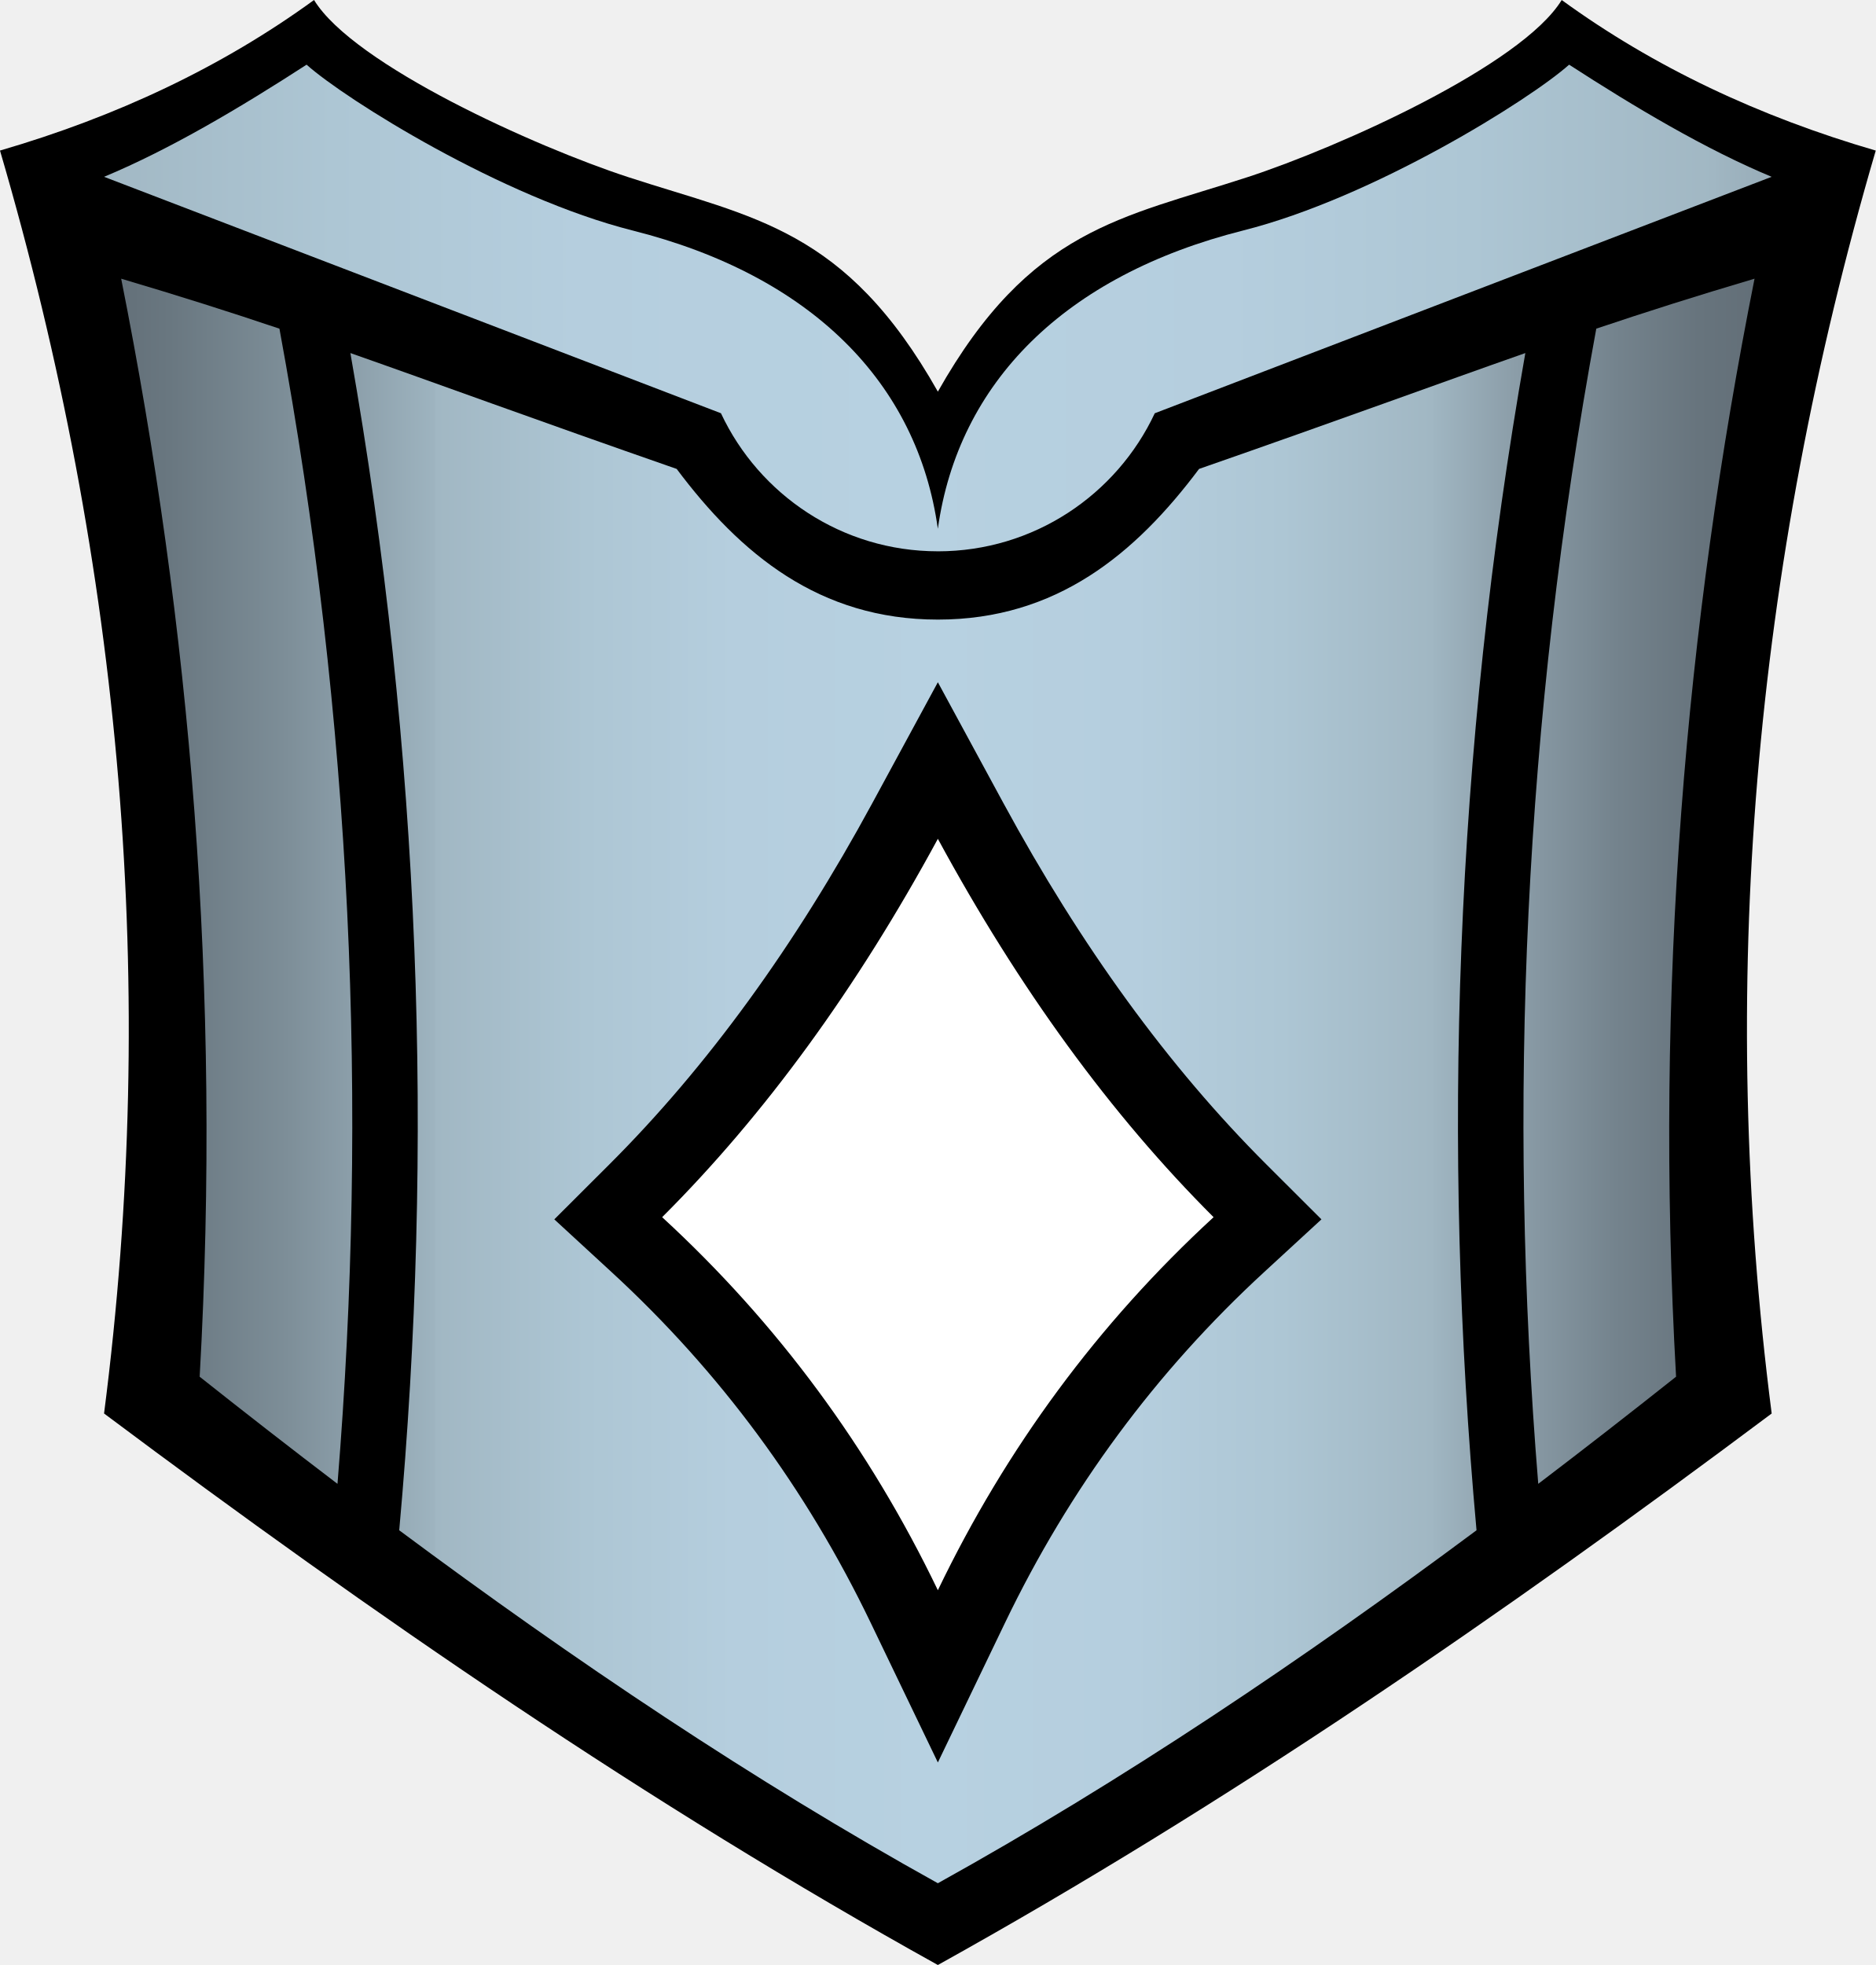
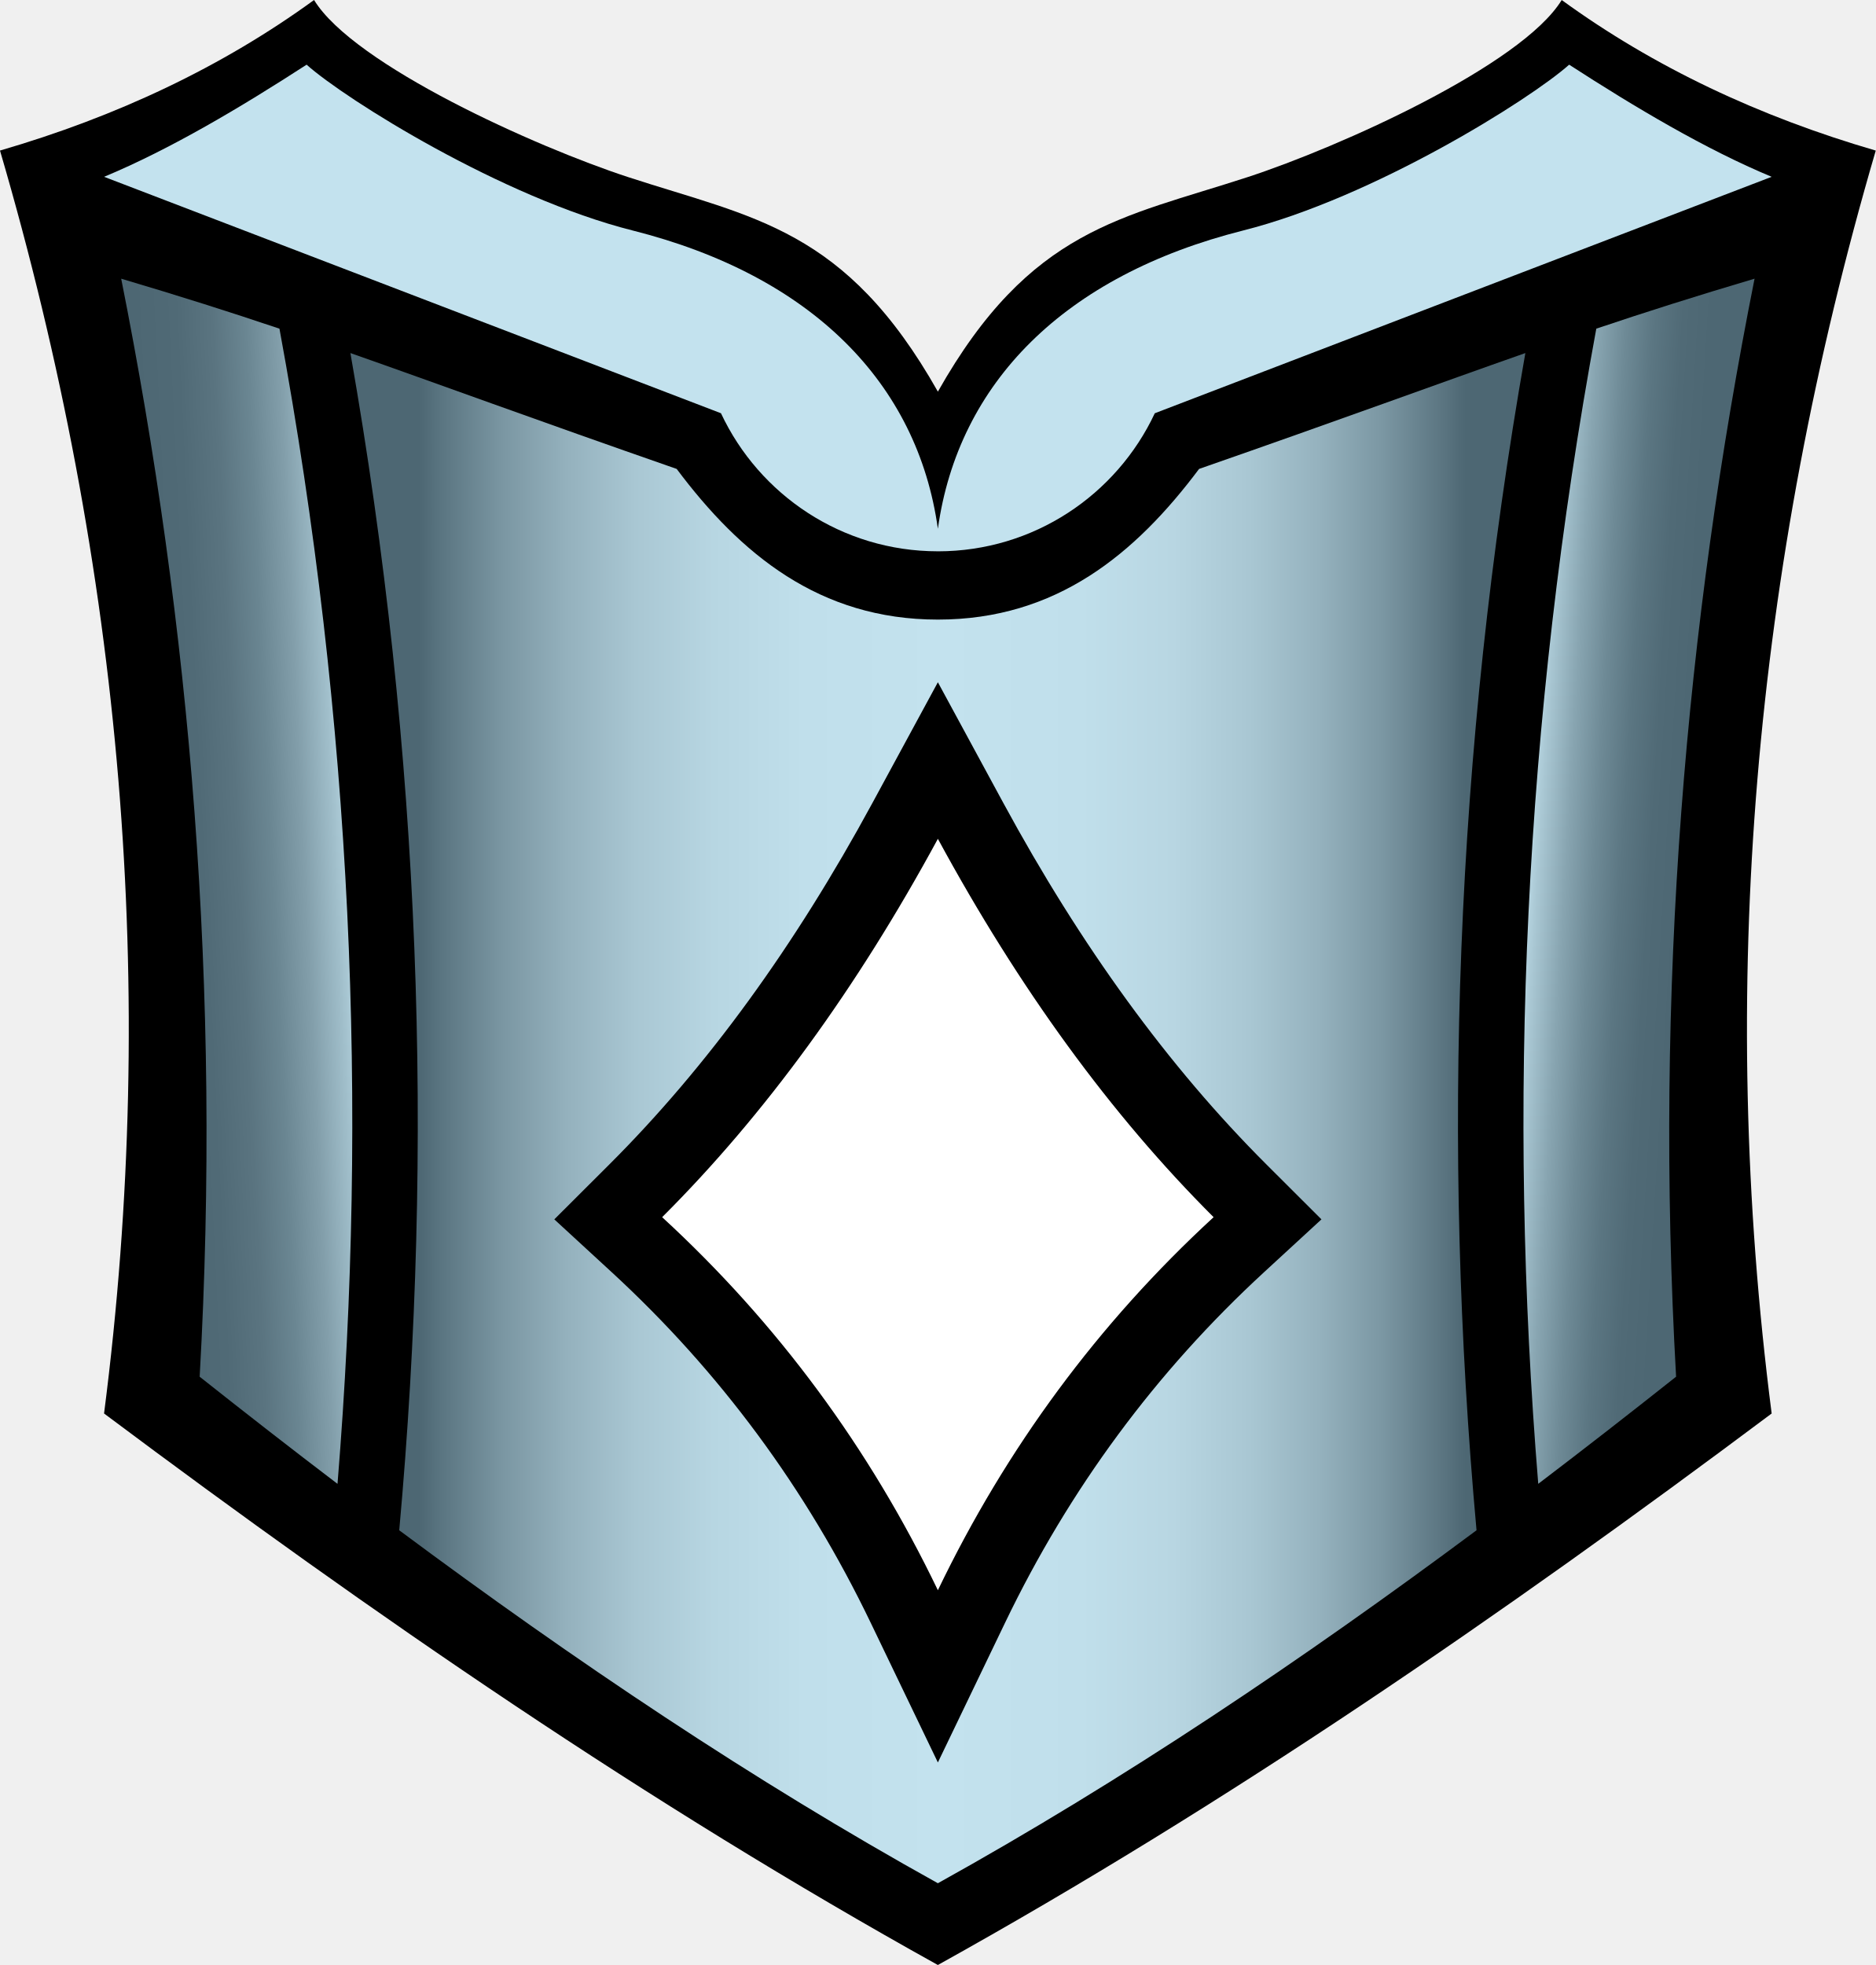
- <svg xmlns="http://www.w3.org/2000/svg" xmlns:xlink="http://www.w3.org/1999/xlink" id="Layer_2" data-name="Layer 2" viewBox="0 0 1031.05 1080.01" version="1.1" width="1031.05" height="1080.01">
-   <defs id="defs17">
-     <style id="style1">
-       .cls-1, .cls-2, .cls-3, .cls-4 {
-         fill-rule: evenodd;
-         stroke-width: 0px;
-       }
- 
-       .cls-2 {
-         fill: url(#linear-gradient);
-       }
- 
-       .cls-3 {
-         fill: #fff;
-       }
- 
-       .cls-4 {
-         fill: url(#linear-gradient-2);
-       }
-     </style>
-     <linearGradient id="linear-gradient" x1="-439.26" y1="1079.93" x2="-438.26" y2="1079.93" gradientTransform="matrix(916.64,0,0,-1035.08,402699.09,1118399.2)" gradientUnits="userSpaceOnUse">
-       <stop offset="0" stop-color="#626e77" id="stop1" />
-       <stop offset=".04" stop-color="#697780" id="stop2" />
-       <stop offset=".11" stop-color="#7d8e98" id="stop3" />
-       <stop offset=".2" stop-color="#9eb4c0" id="stop4" />
-       <stop offset=".2" stop-color="#a0b6c2" id="stop5" />
-       <stop offset=".2" stop-color="#a1b7c3" id="stop6" />
-       <stop offset=".29" stop-color="#adc6d4" id="stop7" />
-       <stop offset=".38" stop-color="#b5cede" id="stop8" />
-       <stop offset=".5" stop-color="#b7d1e1" id="stop9" />
-       <stop offset=".62" stop-color="#b5cede" id="stop10" />
-       <stop offset=".71" stop-color="#adc6d4" id="stop11" />
-       <stop offset=".8" stop-color="#a1b7c3" id="stop12" />
-       <stop offset=".8" stop-color="#a0b6c2" id="stop13" />
-       <stop offset=".85" stop-color="#8b9da8" id="stop14" />
-       <stop offset=".91" stop-color="#74838d" id="stop15" />
-       <stop offset=".96" stop-color="#67747d" id="stop16" />
-       <stop offset="1" stop-color="#626e77" id="stop17" />
+ <svg xmlns="http://www.w3.org/2000/svg" id="Layer_2" width="1031.06" height="1080.01" viewBox="0 0 1031.06 1080.01">
+   <defs>
+     <style>.cls-1{fill:url(#linear-gradient-2);}.cls-2{fill:#fff;}.cls-2,.cls-3,.cls-4,.cls-5,.cls-6{fill-rule:evenodd;}.cls-3{fill:url(#linear-gradient-3);}.cls-4{fill:#c3e2ee;}.cls-6{fill:url(#linear-gradient);}</style>
+     <linearGradient id="linear-gradient" x1="192.61" y1="614.56" x2="838.45" y2="614.56" gradientUnits="userSpaceOnUse">
+       <stop offset=".059" stop-color="#4d6773" />
+       <stop offset=".077" stop-color="#5a7581" />
+       <stop offset=".129" stop-color="#7a96a2" />
+       <stop offset=".184" stop-color="#94b1bd" />
+       <stop offset=".243" stop-color="#a9c7d3" />
+       <stop offset=".309" stop-color="#b7d6e2" />
+       <stop offset=".386" stop-color="#c0dfeb" />
+       <stop offset=".502" stop-color="#c3e2ee" />
+       <stop offset=".622" stop-color="#c0dfeb" />
+       <stop offset=".7" stop-color="#b8d6e2" />
+       <stop offset=".765" stop-color="#a9c7d3" />
+       <stop offset=".824" stop-color="#95b2be" />
+       <stop offset=".878" stop-color="#7b97a3" />
+       <stop offset=".928" stop-color="#5c7682" />
+       <stop offset=".949" stop-color="#4d6773" />
    </linearGradient>
-     <linearGradient id="linear-gradient-2" y1="1080.21" y2="1080.21" gradientTransform="matrix(1482.79,0,0,-1482.79,651084.55,1601896)" xlink:href="#linear-gradient" />
-     <linearGradient xlink:href="#linear-gradient" id="linearGradient21" gradientUnits="userSpaceOnUse" gradientTransform="matrix(916.64,0,0,-1035.08,402699.09,1118399.2)" x1="-439.26" y1="1079.93" x2="-438.26" y2="1079.93" />
+     <linearGradient id="linear-gradient-2" x1="77.39" y1="486.759" x2="211.329" y2="480.2" gradientUnits="userSpaceOnUse">
+       <stop offset=".085" stop-color="#4d6773" />
+       <stop offset=".259" stop-color="#506a76" />
+       <stop offset=".406" stop-color="#5a7480" />
+       <stop offset=".542" stop-color="#6a8692" />
+       <stop offset=".673" stop-color="#829eaa" />
+       <stop offset=".798" stop-color="#a0beca" />
+       <stop offset=".912" stop-color="#c3e2ee" />
+     </linearGradient>
+     <linearGradient id="linear-gradient-3" x1="835.861" y1="480.23" x2="965.319" y2="487.974" gradientUnits="userSpaceOnUse">
+       <stop offset="0" stop-color="#c3e2ee" />
+       <stop offset=".072" stop-color="#aac8d4" />
+       <stop offset=".188" stop-color="#88a5b1" />
+       <stop offset=".306" stop-color="#6e8a96" />
+       <stop offset=".425" stop-color="#5b7682" />
+       <stop offset=".546" stop-color="#506a76" />
+       <stop offset=".67" stop-color="#4d6773" />
+     </linearGradient>
  </defs>
-   <g id="Layer_1-2" data-name="Layer 1">
-     <path class="cls-1" d="M 515.52,215.26 C 566.35,125.32 616.74,119.9 685.81,97.34 736.47,80.79 836.54,35.79 858.43,0.01 c 50.76,36.91 108.58,64.1 172.62,82.75 -67.26,229.76 -87.2,461.12 -57.2,694.13 C 825.57,887.82 674.19,991.92 515.52,1080.01 356.87,991.92 205.49,887.82 57.2,776.89 87.19,543.88 67.26,312.52 0,82.75 64.03,64.1 121.86,36.91 172.62,0 c 21.89,35.78 121.96,80.78 172.62,97.33 69.06,22.56 119.46,27.98 170.28,117.92 v 0 z" id="path17" />
-     <path class="cls-2" d="M 515.52,1035.07 C 413.89,978.65 315.67,912.65 219.44,841.08 238.58,629.84 231.38,414.44 192.6,194.05 c 47.9,16.81 100.18,36.1 179.35,63.68 34.92,46.62 78.32,82.81 143.57,82.81 65.25,0 108.66,-36.19 143.58,-82.81 79.18,-27.59 131.44,-46.87 179.34,-63.68 -38.78,220.39 -45.98,435.79 -26.83,647.03 -96.23,71.57 -194.45,137.57 -296.09,193.99 z M 185.51,815.56 c -25.37,-19.3 -50.62,-38.95 -75.76,-58.88 12,-213.16 -5.22,-413.04 -43.14,-603.5 32.41,9.6 60,18.38 86.99,27.47 39.89,216.25 48.82,427.63 31.91,634.92 z m 660.03,0 c -16.92,-207.29 -7.98,-418.67 31.9,-634.92 26.99,-9.08 54.59,-17.87 86.99,-27.47 -37.92,190.46 -55.13,390.35 -43.13,603.5 -25.14,19.93 -50.39,39.59 -75.76,58.88 v 0 z" id="path18" style="fill:url(#linearGradient21)" />
-     <path class="cls-4" d="M 515.5,303.01 C 462.78,303 417.28,271.93 396.29,227.13 L 57.2,97.18 C 93.45,82.1 132.27,59.01 168.52,35.55 c 21.48,19.14 107.52,73.07 179.22,91.14 98.3,24.79 156.58,83.72 167.77,163.94 11.21,-80.22 69.48,-139.15 167.78,-163.94 71.7,-18.07 157.74,-72 179.22,-91.14 36.25,23.46 75.07,46.55 111.32,61.63 L 634.75,227.14 c -20.99,44.8 -66.5,75.86 -119.21,75.88 h -0.06 v 0 z" id="path19" style="fill:url(#linear-gradient-2)" />
-     <path class="cls-1" d="m 551.59,441.48 c 42.53,78.41 90.58,144.68 144.47,198.47 l 30.3,30.24 -31.5,28.99 c -59.6,54.86 -107,119.12 -142.37,192.64 l -36.97,76.87 -36.97,-76.87 C 443.19,818.31 395.8,754.05 336.18,699.18 l -31.49,-28.99 30.29,-30.24 C 388.87,586.17 436.93,519.89 479.46,441.48 l 36.06,-66.5 z" id="path20" />
-     <path class="cls-3" d="M 515.52,461.04 C 560.1,543.23 610.6,612.61 667.08,668.99 603.62,727.39 553.16,795.78 515.52,874.03 477.89,795.78 427.42,727.39 363.97,668.99 420.45,612.61 470.95,543.23 515.52,461.04 Z" id="path21" />
+   <g id="Layer_2-2">
+     <g id="Layer_1-2">
+       <g id="Mythic1">
+         <path id="path16" class="cls-5" d="M515.53,215.26c50.83-89.94,101.22-95.36,170.28-117.92C736.47,80.79,836.54,35.79,858.43.01c50.76,36.91,108.59,64.1,172.63,82.75-67.26,229.76-87.2,461.12-57.22,694.13-148.28,110.93-299.65,215.03-458.32,303.12-158.66-88.09-310.03-192.19-458.32-303.12C87.2,543.88,67.26,312.52,0,82.75,64.04,64.1,121.87,36.91,172.63,0c21.89,35.78,121.96,80.78,172.62,97.33,69.06,22.56,119.45,27.98,170.28,117.92h0v.01Z" />
+         <path class="cls-6" d="M515.53,1035.07c-101.64-56.42-199.85-122.42-296.08-193.99,19.14-211.24,11.94-426.64-26.84-647.03,47.9,16.81,100.16,36.1,179.34,63.68,34.93,46.62,78.34,82.81,143.58,82.81s108.65-36.19,143.58-82.81c79.18-27.59,131.44-46.87,179.34-63.68-38.78,220.39-45.98,435.79-26.84,647.03-96.23,71.57-194.44,137.57-296.08,193.99v-0Z" />
+         <path class="cls-1" d="M185.52,815.56c-25.38-19.3-50.62-38.95-75.77-58.88,12.01-213.16-5.21-413.04-43.13-603.5,32.41,9.6,60,18.38,86.99,27.47,39.88,216.25,48.82,427.63,31.91,634.92l-0-.01Z" />
+         <path class="cls-3" d="M845.54,815.56c-16.91-207.29-7.97-418.67,31.91-634.92,26.99-9.08,54.58-17.87,86.99-27.47-37.92,190.46-55.14,390.35-43.13,603.5-25.15,19.93-50.39,39.59-75.77,58.88h0l0.0.01Z" />
+         <path id="path18" class="cls-4" d="M515.5,303.01c-52.7-.01-98.21-31.08-119.2-75.88L57.22,97.18c36.25-15.08,75.07-38.17,111.31-61.63,21.49,19.14,107.53,73.07,179.23,91.14,98.29,24.79,156.58,83.72,167.77,163.94,11.2-80.22,69.48-139.15,167.77-163.94,71.7-18.07,157.74-72,179.23-91.14,36.24,23.46,75.06,46.55,111.31,61.63l-339.08,129.96c-20.99,44.8-66.49,75.86-119.2,75.88h-.07l.01-.01Z" />
+         <path id="path19" class="cls-5" d="M551.59,441.48c42.53,78.41,90.59,144.68,144.48,198.47l30.3,30.24-31.5,28.99c-59.6,54.86-107,119.12-142.37,192.64l-36.97,76.87-36.97-76.87c-35.36-73.51-82.76-137.77-142.37-192.64l-31.5-28.99,30.3-30.24c53.89-53.78,101.95-120.06,144.48-198.47l36.06-66.5,36.06,66.5Z" />
+         <path id="path20" class="cls-2" d="M515.53,461.04c44.58,82.19,95.06,151.57,151.56,207.95-63.46,58.4-113.92,126.79-151.56,205.04-37.64-78.25-88.1-146.64-151.56-205.04,56.5-56.38,106.98-125.76,151.56-207.95v0Z" />
+       </g>
+     </g>
  </g>
</svg>
